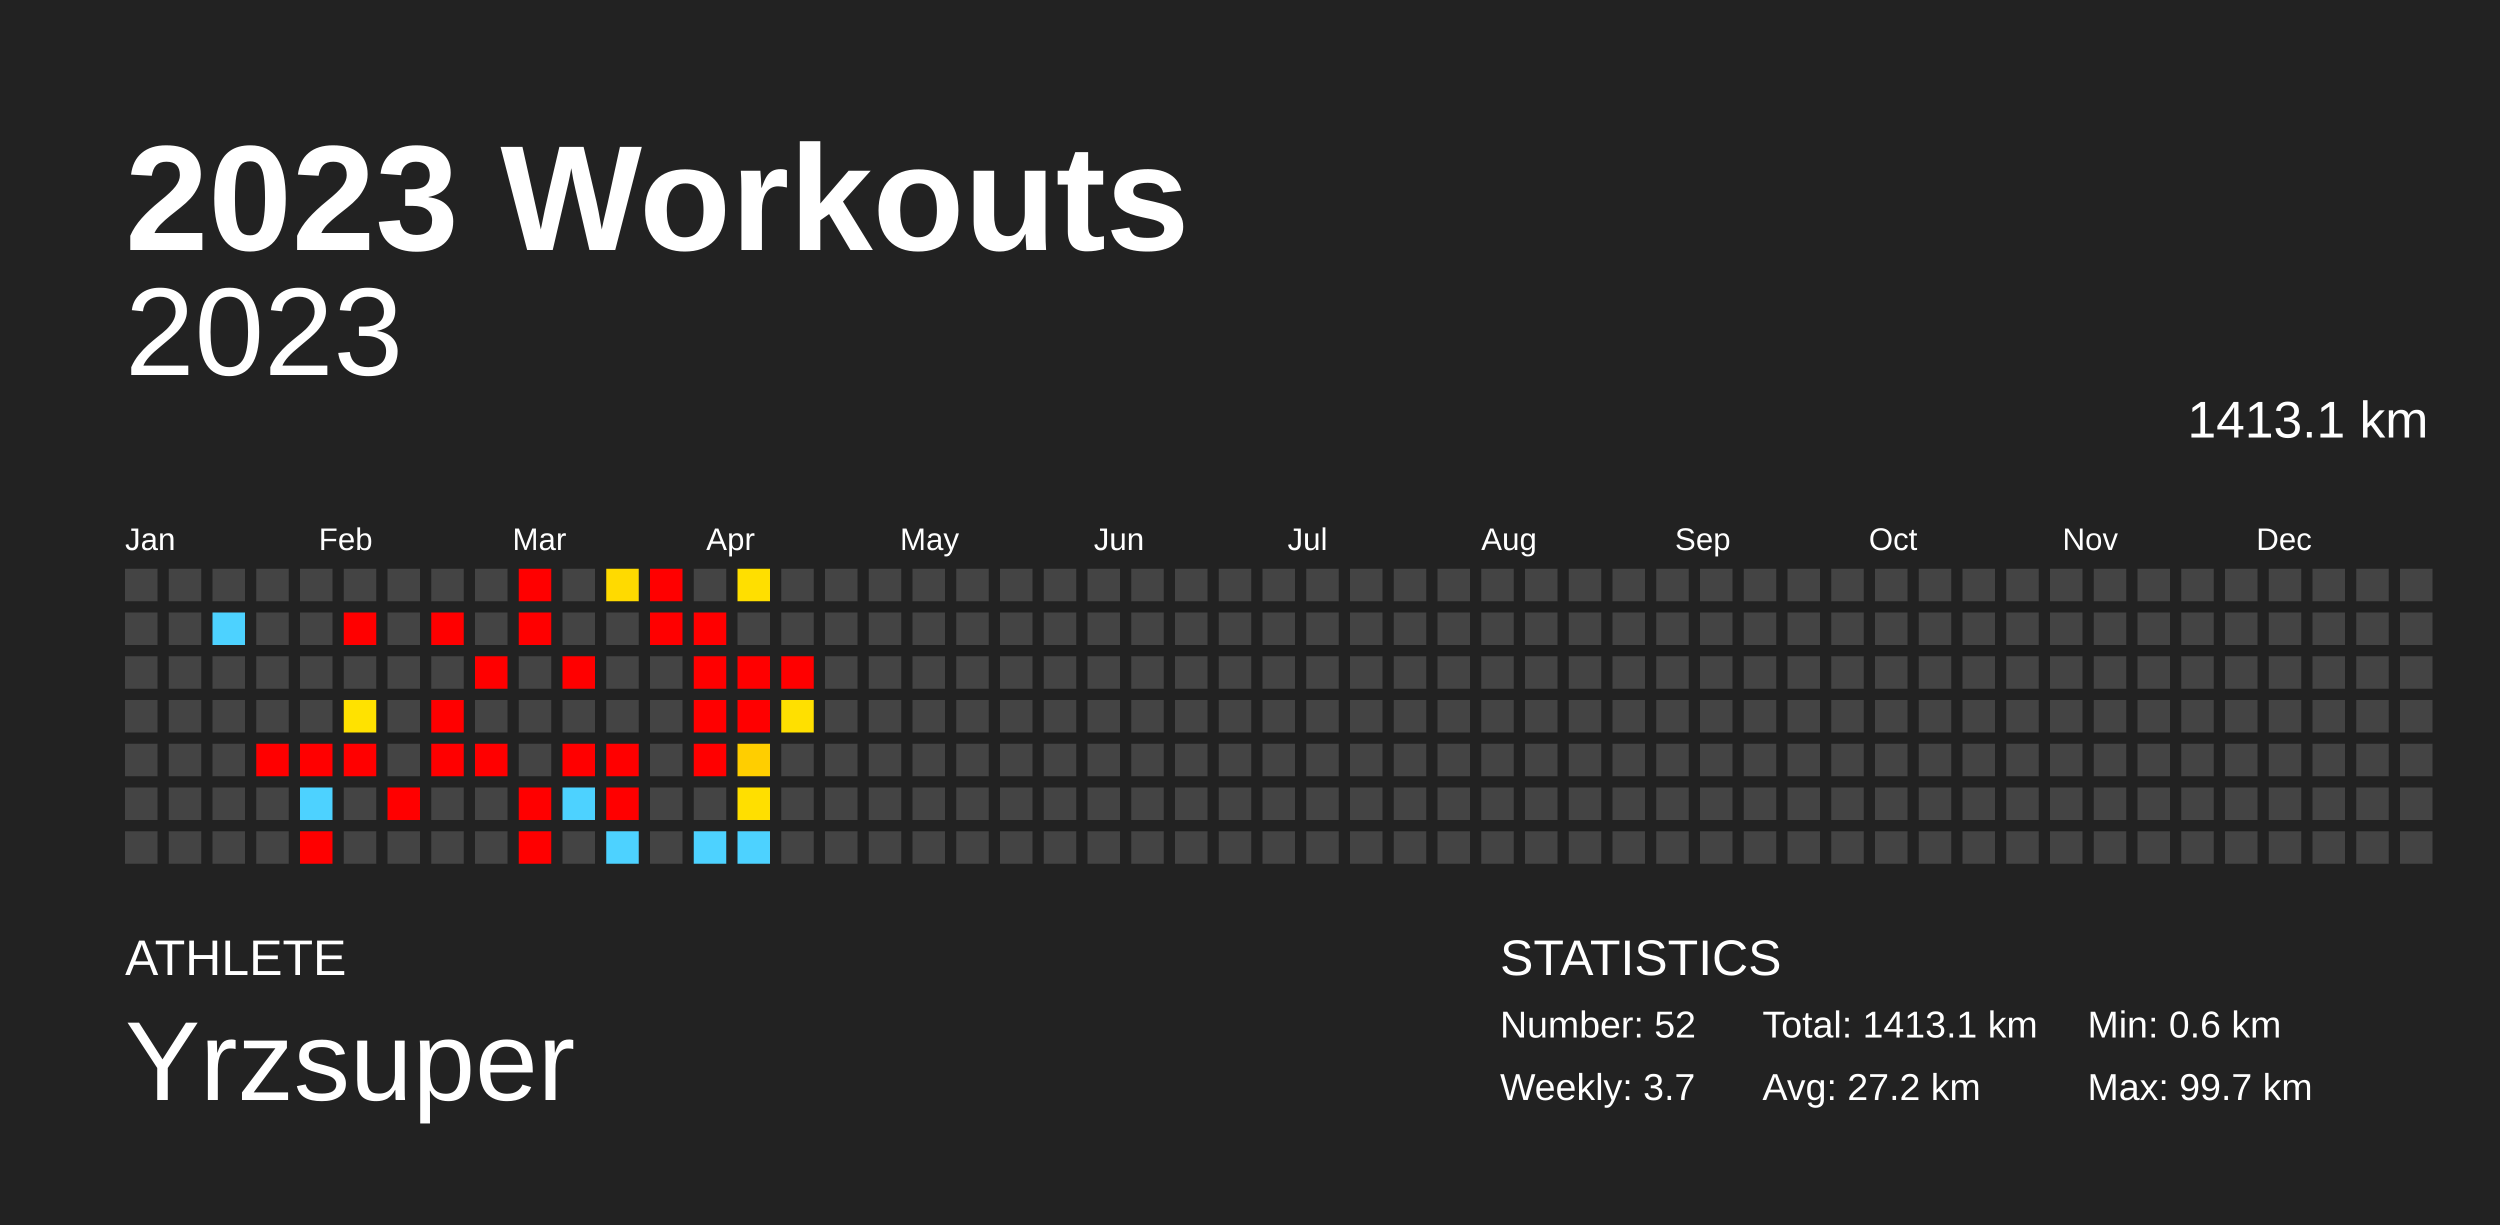
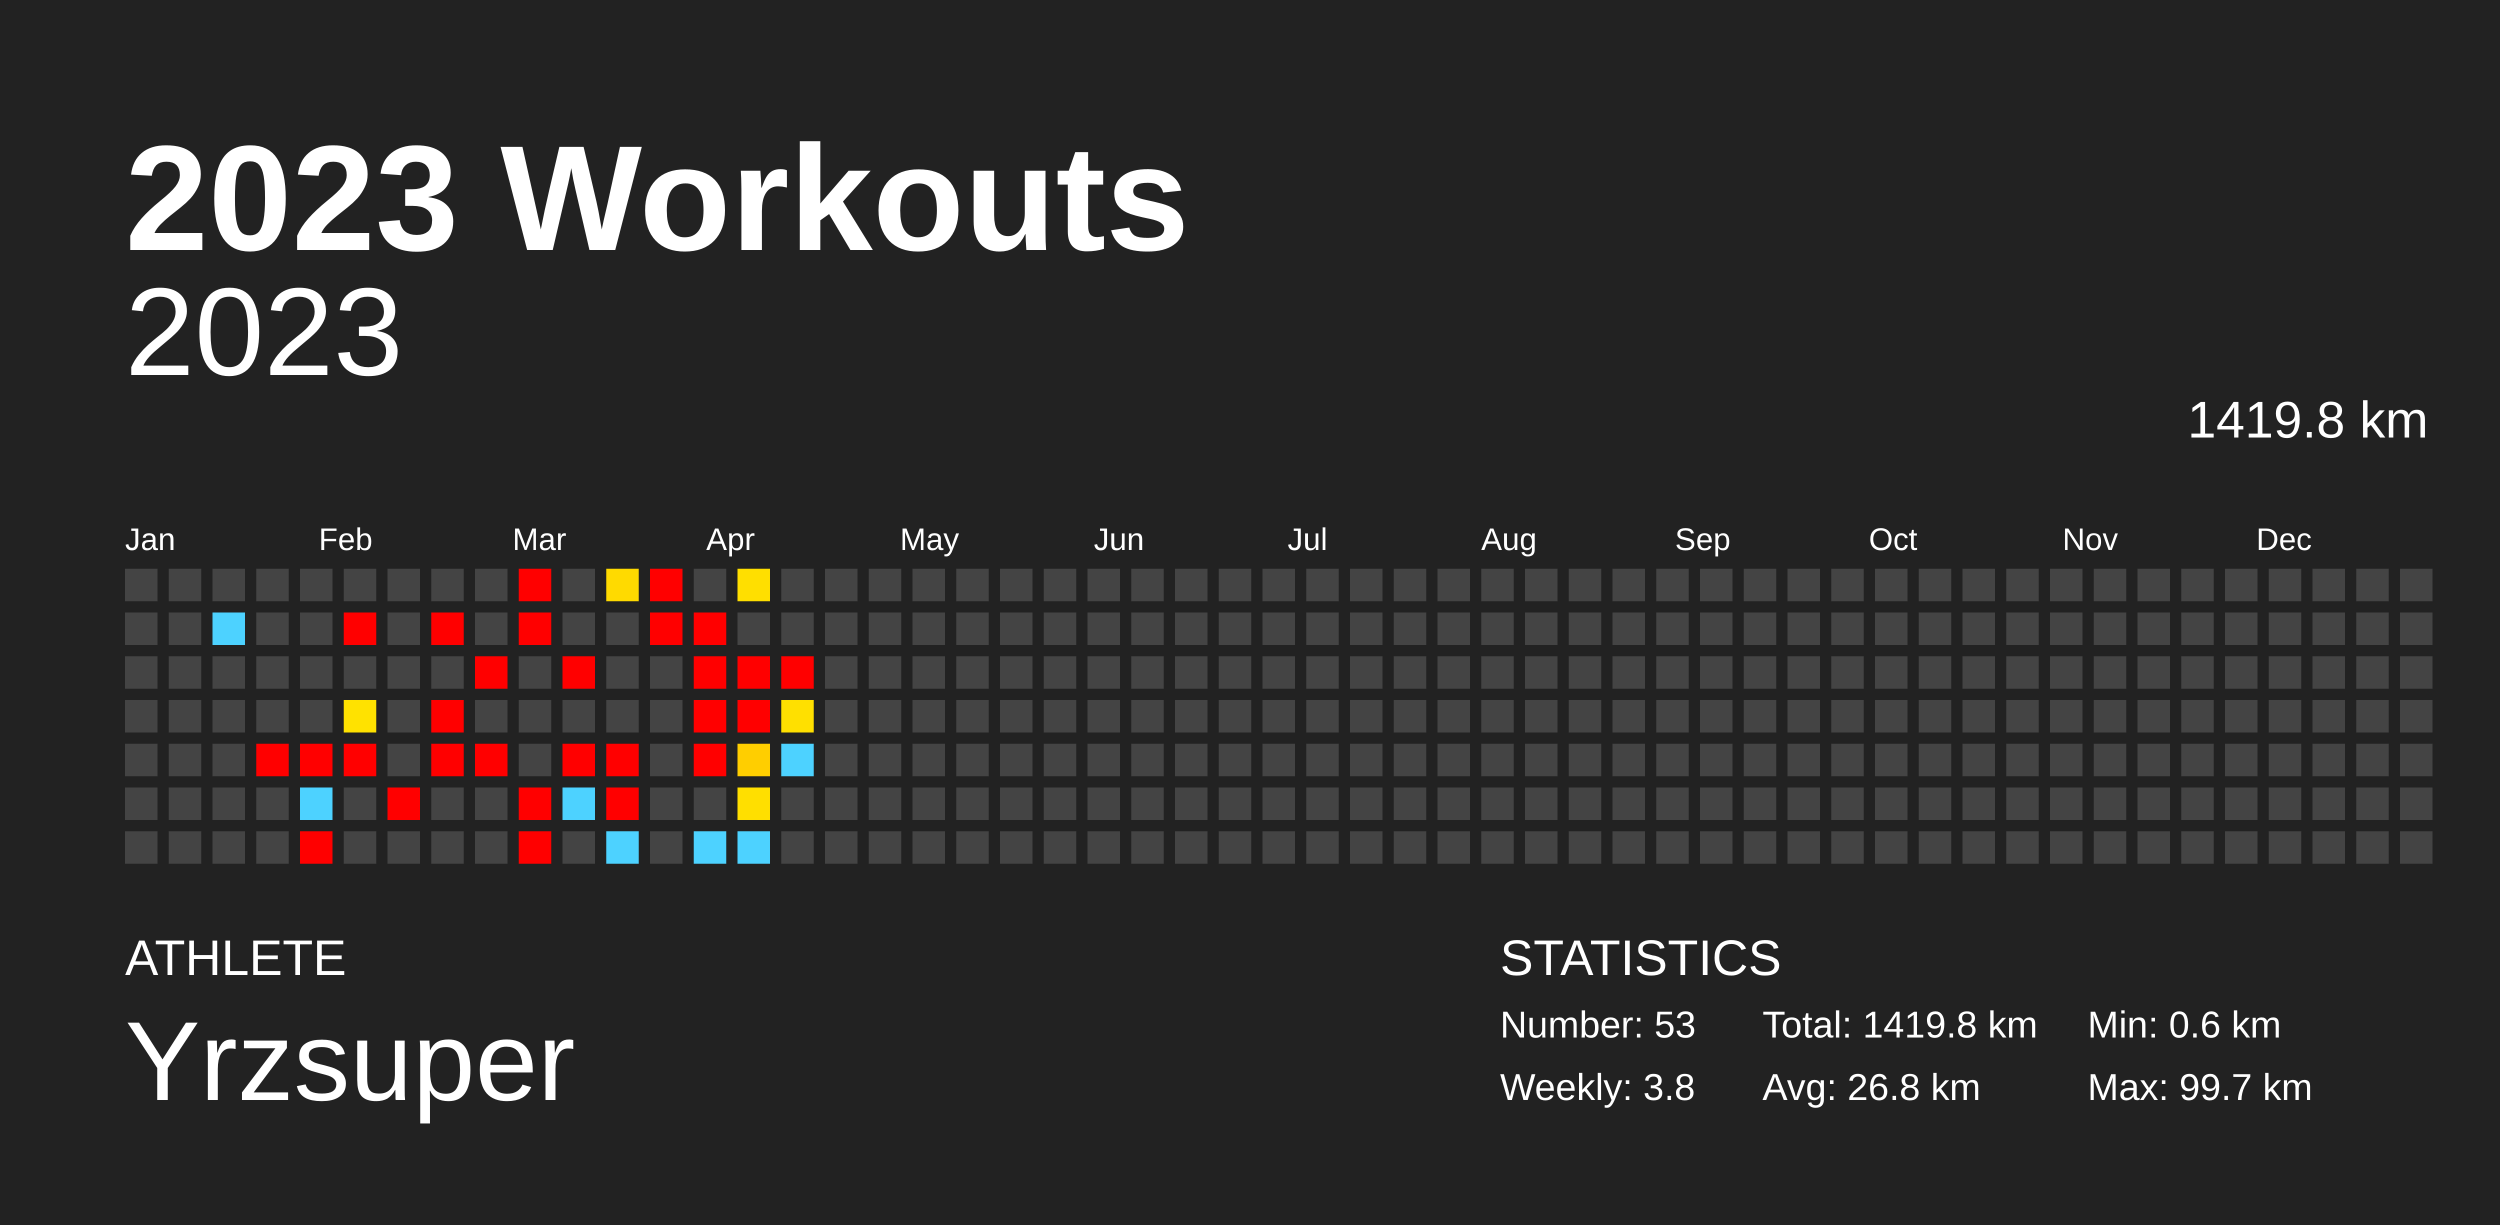
<svg xmlns="http://www.w3.org/2000/svg" baseProfile="full" height="98mm" version="1.1" viewBox="0,0,200,98" width="200mm">
  <defs />
  <rect fill="#222222" height="98" width="200" x="0" y="0" />
  <text fill="#FFFFFF" style="font-size:12px; font-family:Arial; font-weight:bold;" x="10" y="20">2023 Workouts</text>
  <text fill="#FFFFFF" style="font-size:4px; font-family:Arial" x="10" y="78">ATHLETE</text>
  <text fill="#FFFFFF" style="font-size:9px; font-family:Arial" x="10" y="88">Yrzsuper</text>
  <text fill="#FFFFFF" style="font-size:4px; font-family:Arial" x="120" y="78">STATISTICS</text>
-   <text fill="#FFFFFF" style="font-size:3px; font-family:Arial" x="120" y="83">Number: 52</text>
-   <text fill="#FFFFFF" style="font-size:3px; font-family:Arial" x="120" y="88">Weekly: 3.7</text>
-   <text fill="#FFFFFF" style="font-size:3px; font-family:Arial" x="141" y="83">Total: 1413.1 km</text>
-   <text fill="#FFFFFF" style="font-size:3px; font-family:Arial" x="141" y="88">Avg: 27.2 km</text>
+   <text fill="#FFFFFF" style="font-size:3px; font-family:Arial" x="120" y="83">Number: 53</text>
+   <text fill="#FFFFFF" style="font-size:3px; font-family:Arial" x="120" y="88">Weekly: 3.8</text>
+   <text fill="#FFFFFF" style="font-size:3px; font-family:Arial" x="141" y="83">Total: 1419.8 km</text>
+   <text fill="#FFFFFF" style="font-size:3px; font-family:Arial" x="141" y="88">Avg: 26.8 km</text>
  <text fill="#FFFFFF" style="font-size:3px; font-family:Arial" x="167" y="83">Min: 0.6 km</text>
  <text fill="#FFFFFF" style="font-size:3px; font-family:Arial" x="167" y="88">Max: 99.7 km</text>
  <text alignment-baseline="hanging" fill="#FFFFFF" style="font-size:10.0px; font-family:Arial;" x="10" y="30">2023</text>
-   <text alignment-baseline="hanging" fill="#FFFFFF" style="font-size:4.125px; font-family:Arial;" x="175" y="35">1413.1 km</text>
+   <text alignment-baseline="hanging" fill="#FFFFFF" style="font-size:4.125px; font-family:Arial;" x="175" y="35">1419.8 km</text>
  <text fill="#FFFFFF" style="font-size:2.5px; font-family:Arial" x="10.0" y="44">Jan</text>
  <text fill="#FFFFFF" style="font-size:2.5px; font-family:Arial" x="25.5" y="44">Feb</text>
  <text fill="#FFFFFF" style="font-size:2.5px; font-family:Arial" x="41.0" y="44">Mar</text>
  <text fill="#FFFFFF" style="font-size:2.5px; font-family:Arial" x="56.5" y="44">Apr</text>
  <text fill="#FFFFFF" style="font-size:2.5px; font-family:Arial" x="72.0" y="44">May</text>
  <text fill="#FFFFFF" style="font-size:2.5px; font-family:Arial" x="87.5" y="44">Jun</text>
  <text fill="#FFFFFF" style="font-size:2.5px; font-family:Arial" x="103.0" y="44">Jul</text>
  <text fill="#FFFFFF" style="font-size:2.5px; font-family:Arial" x="118.5" y="44">Aug</text>
  <text fill="#FFFFFF" style="font-size:2.5px; font-family:Arial" x="134.0" y="44">Sep</text>
  <text fill="#FFFFFF" style="font-size:2.5px; font-family:Arial" x="149.5" y="44">Oct</text>
  <text fill="#FFFFFF" style="font-size:2.5px; font-family:Arial" x="165.0" y="44">Nov</text>
  <text fill="#FFFFFF" style="font-size:2.5px; font-family:Arial" x="180.5" y="44">Dec</text>
  <rect fill="#444444" height="2.6" width="2.6" x="10.0" y="45.5" />
  <rect fill="#444444" height="2.6" width="2.6" x="10.0" y="49.0" />
  <rect fill="#444444" height="2.6" width="2.6" x="10.0" y="52.5" />
  <rect fill="#444444" height="2.6" width="2.6" x="10.0" y="56.0" />
  <rect fill="#444444" height="2.6" width="2.6" x="10.0" y="59.5" />
  <rect fill="#444444" height="2.6" width="2.6" x="10.0" y="63.0" />
  <rect fill="#444444" height="2.6" width="2.6" x="10.0" y="66.5" />
  <rect fill="#444444" height="2.6" width="2.6" x="13.5" y="45.5" />
  <rect fill="#444444" height="2.6" width="2.6" x="13.5" y="49.0" />
  <rect fill="#444444" height="2.6" width="2.6" x="13.5" y="52.5" />
  <rect fill="#444444" height="2.6" width="2.6" x="13.5" y="56.0" />
  <rect fill="#444444" height="2.6" width="2.6" x="13.5" y="59.5" />
  <rect fill="#444444" height="2.6" width="2.6" x="13.5" y="63.0" />
  <rect fill="#444444" height="2.6" width="2.6" x="13.5" y="66.5" />
  <rect fill="#444444" height="2.6" width="2.6" x="17.0" y="45.5" />
  <rect fill="#4dd2ff" height="2.6" width="2.6" x="17.0" y="49.0" />
  <rect fill="#444444" height="2.6" width="2.6" x="17.0" y="52.5" />
  <rect fill="#444444" height="2.6" width="2.6" x="17.0" y="56.0" />
  <rect fill="#444444" height="2.6" width="2.6" x="17.0" y="59.5" />
  <rect fill="#444444" height="2.6" width="2.6" x="17.0" y="63.0" />
  <rect fill="#444444" height="2.6" width="2.6" x="17.0" y="66.5" />
  <rect fill="#444444" height="2.6" width="2.6" x="20.5" y="45.5" />
  <rect fill="#444444" height="2.6" width="2.6" x="20.5" y="49.0" />
  <rect fill="#444444" height="2.6" width="2.6" x="20.5" y="52.5" />
  <rect fill="#444444" height="2.6" width="2.6" x="20.5" y="56.0" />
  <rect fill="red" height="2.6" width="2.6" x="20.5" y="59.5" />
  <rect fill="#444444" height="2.6" width="2.6" x="20.5" y="63.0" />
  <rect fill="#444444" height="2.6" width="2.6" x="20.5" y="66.5" />
  <rect fill="#444444" height="2.6" width="2.6" x="24.0" y="45.5" />
  <rect fill="#444444" height="2.6" width="2.6" x="24.0" y="49.0" />
  <rect fill="#444444" height="2.6" width="2.6" x="24.0" y="52.5" />
  <rect fill="#444444" height="2.6" width="2.6" x="24.0" y="56.0" />
  <rect fill="red" height="2.6" width="2.6" x="24.0" y="59.5" />
  <rect fill="#4dd2ff" height="2.6" width="2.6" x="24.0" y="63.0" />
  <rect fill="red" height="2.6" width="2.6" x="24.0" y="66.5" />
  <rect fill="#444444" height="2.6" width="2.6" x="27.5" y="45.5" />
  <rect fill="red" height="2.6" width="2.6" x="27.5" y="49.0" />
  <rect fill="#444444" height="2.6" width="2.6" x="27.5" y="52.5" />
  <rect fill="#ffe200" height="2.6" width="2.6" x="27.5" y="56.0" />
  <rect fill="red" height="2.6" width="2.6" x="27.5" y="59.5" />
  <rect fill="#444444" height="2.6" width="2.6" x="27.5" y="63.0" />
  <rect fill="#444444" height="2.6" width="2.6" x="27.5" y="66.5" />
  <rect fill="#444444" height="2.6" width="2.6" x="31.0" y="45.5" />
  <rect fill="#444444" height="2.6" width="2.6" x="31.0" y="49.0" />
  <rect fill="#444444" height="2.6" width="2.6" x="31.0" y="52.5" />
  <rect fill="#444444" height="2.6" width="2.6" x="31.0" y="56.0" />
  <rect fill="#444444" height="2.6" width="2.6" x="31.0" y="59.5" />
  <rect fill="red" height="2.6" width="2.6" x="31.0" y="63.0" />
  <rect fill="#444444" height="2.6" width="2.6" x="31.0" y="66.5" />
  <rect fill="#444444" height="2.6" width="2.6" x="34.5" y="45.5" />
  <rect fill="red" height="2.6" width="2.6" x="34.5" y="49.0" />
  <rect fill="#444444" height="2.6" width="2.6" x="34.5" y="52.5" />
  <rect fill="red" height="2.6" width="2.6" x="34.5" y="56.0" />
  <rect fill="red" height="2.6" width="2.6" x="34.5" y="59.5" />
  <rect fill="#444444" height="2.6" width="2.6" x="34.5" y="63.0" />
  <rect fill="#444444" height="2.6" width="2.6" x="34.5" y="66.5" />
  <rect fill="#444444" height="2.6" width="2.6" x="38.0" y="45.5" />
  <rect fill="#444444" height="2.6" width="2.6" x="38.0" y="49.0" />
  <rect fill="red" height="2.6" width="2.6" x="38.0" y="52.5" />
  <rect fill="#444444" height="2.6" width="2.6" x="38.0" y="56.0" />
  <rect fill="red" height="2.6" width="2.6" x="38.0" y="59.5" />
  <rect fill="#444444" height="2.6" width="2.6" x="38.0" y="63.0" />
  <rect fill="#444444" height="2.6" width="2.6" x="38.0" y="66.5" />
  <rect fill="red" height="2.6" width="2.6" x="41.5" y="45.5" />
  <rect fill="red" height="2.6" width="2.6" x="41.5" y="49.0" />
  <rect fill="#444444" height="2.6" width="2.6" x="41.5" y="52.5" />
  <rect fill="#444444" height="2.6" width="2.6" x="41.5" y="56.0" />
  <rect fill="#444444" height="2.6" width="2.6" x="41.5" y="59.5" />
  <rect fill="red" height="2.6" width="2.6" x="41.5" y="63.0" />
  <rect fill="red" height="2.6" width="2.6" x="41.5" y="66.5" />
  <rect fill="#444444" height="2.6" width="2.6" x="45.0" y="45.5" />
  <rect fill="#444444" height="2.6" width="2.6" x="45.0" y="49.0" />
  <rect fill="red" height="2.6" width="2.6" x="45.0" y="52.5" />
  <rect fill="#444444" height="2.6" width="2.6" x="45.0" y="56.0" />
  <rect fill="red" height="2.6" width="2.6" x="45.0" y="59.5" />
  <rect fill="#4dd2ff" height="2.6" width="2.6" x="45.0" y="63.0" />
  <rect fill="#444444" height="2.6" width="2.6" x="45.0" y="66.5" />
  <rect fill="#ffda00" height="2.6" width="2.6" x="48.5" y="45.5" />
  <rect fill="#444444" height="2.6" width="2.6" x="48.5" y="49.0" />
  <rect fill="#444444" height="2.6" width="2.6" x="48.5" y="52.5" />
  <rect fill="#444444" height="2.6" width="2.6" x="48.5" y="56.0" />
  <rect fill="red" height="2.6" width="2.6" x="48.5" y="59.5" />
  <rect fill="red" height="2.6" width="2.6" x="48.5" y="63.0" />
  <rect fill="#4dd2ff" height="2.6" width="2.6" x="48.5" y="66.5" />
  <rect fill="red" height="2.6" width="2.6" x="52.0" y="45.5" />
  <rect fill="red" height="2.6" width="2.6" x="52.0" y="49.0" />
  <rect fill="#444444" height="2.6" width="2.6" x="52.0" y="52.5" />
  <rect fill="#444444" height="2.6" width="2.6" x="52.0" y="56.0" />
  <rect fill="#444444" height="2.6" width="2.6" x="52.0" y="59.5" />
  <rect fill="#444444" height="2.6" width="2.6" x="52.0" y="63.0" />
  <rect fill="#444444" height="2.6" width="2.6" x="52.0" y="66.5" />
  <rect fill="#444444" height="2.6" width="2.6" x="55.5" y="45.5" />
  <rect fill="red" height="2.6" width="2.6" x="55.5" y="49.0" />
  <rect fill="red" height="2.6" width="2.6" x="55.5" y="52.5" />
  <rect fill="red" height="2.6" width="2.6" x="55.5" y="56.0" />
  <rect fill="red" height="2.6" width="2.6" x="55.5" y="59.5" />
  <rect fill="#444444" height="2.6" width="2.6" x="55.5" y="63.0" />
  <rect fill="#4dd2ff" height="2.6" width="2.6" x="55.5" y="66.5" />
  <rect fill="#ffdf00" height="2.6" width="2.6" x="59.0" y="45.5" />
  <rect fill="#444444" height="2.6" width="2.6" x="59.0" y="49.0" />
  <rect fill="red" height="2.6" width="2.6" x="59.0" y="52.5" />
  <rect fill="red" height="2.6" width="2.6" x="59.0" y="56.0" />
  <rect fill="#ffce00" height="2.6" width="2.6" x="59.0" y="59.5" />
  <rect fill="#ffdf00" height="2.6" width="2.6" x="59.0" y="63.0" />
  <rect fill="#4dd2ff" height="2.6" width="2.6" x="59.0" y="66.5" />
  <rect fill="#444444" height="2.6" width="2.6" x="62.5" y="45.5" />
  <rect fill="#444444" height="2.6" width="2.6" x="62.5" y="49.0" />
  <rect fill="red" height="2.6" width="2.6" x="62.5" y="52.5" />
  <rect fill="#ffe000" height="2.6" width="2.6" x="62.5" y="56.0" />
-   <rect fill="#444444" height="2.6" width="2.6" x="62.5" y="59.5" />
+   <rect fill="#4dd2ff" height="2.6" width="2.6" x="62.5" y="59.5" />
  <rect fill="#444444" height="2.6" width="2.6" x="62.5" y="63.0" />
  <rect fill="#444444" height="2.6" width="2.6" x="62.5" y="66.5" />
  <rect fill="#444444" height="2.6" width="2.6" x="66.0" y="45.5" />
  <rect fill="#444444" height="2.6" width="2.6" x="66.0" y="49.0" />
  <rect fill="#444444" height="2.6" width="2.6" x="66.0" y="52.5" />
  <rect fill="#444444" height="2.6" width="2.6" x="66.0" y="56.0" />
  <rect fill="#444444" height="2.6" width="2.6" x="66.0" y="59.5" />
  <rect fill="#444444" height="2.6" width="2.6" x="66.0" y="63.0" />
  <rect fill="#444444" height="2.6" width="2.6" x="66.0" y="66.5" />
  <rect fill="#444444" height="2.6" width="2.6" x="69.5" y="45.5" />
  <rect fill="#444444" height="2.6" width="2.6" x="69.5" y="49.0" />
  <rect fill="#444444" height="2.6" width="2.6" x="69.5" y="52.5" />
  <rect fill="#444444" height="2.6" width="2.6" x="69.5" y="56.0" />
  <rect fill="#444444" height="2.6" width="2.6" x="69.5" y="59.5" />
  <rect fill="#444444" height="2.6" width="2.6" x="69.5" y="63.0" />
  <rect fill="#444444" height="2.6" width="2.6" x="69.5" y="66.5" />
  <rect fill="#444444" height="2.6" width="2.6" x="73.0" y="45.5" />
  <rect fill="#444444" height="2.6" width="2.6" x="73.0" y="49.0" />
  <rect fill="#444444" height="2.6" width="2.6" x="73.0" y="52.5" />
  <rect fill="#444444" height="2.6" width="2.6" x="73.0" y="56.0" />
  <rect fill="#444444" height="2.6" width="2.6" x="73.0" y="59.5" />
  <rect fill="#444444" height="2.6" width="2.6" x="73.0" y="63.0" />
  <rect fill="#444444" height="2.6" width="2.6" x="73.0" y="66.5" />
  <rect fill="#444444" height="2.6" width="2.6" x="76.5" y="45.5" />
  <rect fill="#444444" height="2.6" width="2.6" x="76.5" y="49.0" />
  <rect fill="#444444" height="2.6" width="2.6" x="76.5" y="52.5" />
  <rect fill="#444444" height="2.6" width="2.6" x="76.5" y="56.0" />
  <rect fill="#444444" height="2.6" width="2.6" x="76.5" y="59.5" />
  <rect fill="#444444" height="2.6" width="2.6" x="76.5" y="63.0" />
  <rect fill="#444444" height="2.6" width="2.6" x="76.5" y="66.5" />
  <rect fill="#444444" height="2.6" width="2.6" x="80.0" y="45.5" />
  <rect fill="#444444" height="2.6" width="2.6" x="80.0" y="49.0" />
  <rect fill="#444444" height="2.6" width="2.6" x="80.0" y="52.5" />
  <rect fill="#444444" height="2.6" width="2.6" x="80.0" y="56.0" />
  <rect fill="#444444" height="2.6" width="2.6" x="80.0" y="59.5" />
  <rect fill="#444444" height="2.6" width="2.6" x="80.0" y="63.0" />
  <rect fill="#444444" height="2.6" width="2.6" x="80.0" y="66.5" />
  <rect fill="#444444" height="2.6" width="2.6" x="83.5" y="45.5" />
  <rect fill="#444444" height="2.6" width="2.6" x="83.5" y="49.0" />
  <rect fill="#444444" height="2.6" width="2.6" x="83.5" y="52.5" />
  <rect fill="#444444" height="2.6" width="2.6" x="83.5" y="56.0" />
  <rect fill="#444444" height="2.6" width="2.6" x="83.5" y="59.5" />
  <rect fill="#444444" height="2.6" width="2.6" x="83.5" y="63.0" />
  <rect fill="#444444" height="2.6" width="2.6" x="83.5" y="66.5" />
  <rect fill="#444444" height="2.6" width="2.6" x="87.0" y="45.5" />
  <rect fill="#444444" height="2.6" width="2.6" x="87.0" y="49.0" />
  <rect fill="#444444" height="2.6" width="2.6" x="87.0" y="52.5" />
  <rect fill="#444444" height="2.6" width="2.6" x="87.0" y="56.0" />
  <rect fill="#444444" height="2.6" width="2.6" x="87.0" y="59.5" />
  <rect fill="#444444" height="2.6" width="2.6" x="87.0" y="63.0" />
  <rect fill="#444444" height="2.6" width="2.6" x="87.0" y="66.5" />
  <rect fill="#444444" height="2.6" width="2.6" x="90.5" y="45.5" />
  <rect fill="#444444" height="2.6" width="2.6" x="90.5" y="49.0" />
  <rect fill="#444444" height="2.6" width="2.6" x="90.5" y="52.5" />
  <rect fill="#444444" height="2.6" width="2.6" x="90.5" y="56.0" />
  <rect fill="#444444" height="2.6" width="2.6" x="90.5" y="59.5" />
  <rect fill="#444444" height="2.6" width="2.6" x="90.5" y="63.0" />
  <rect fill="#444444" height="2.6" width="2.6" x="90.5" y="66.5" />
  <rect fill="#444444" height="2.6" width="2.6" x="94.0" y="45.5" />
  <rect fill="#444444" height="2.6" width="2.6" x="94.0" y="49.0" />
  <rect fill="#444444" height="2.6" width="2.6" x="94.0" y="52.5" />
  <rect fill="#444444" height="2.6" width="2.6" x="94.0" y="56.0" />
  <rect fill="#444444" height="2.6" width="2.6" x="94.0" y="59.5" />
  <rect fill="#444444" height="2.6" width="2.6" x="94.0" y="63.0" />
  <rect fill="#444444" height="2.6" width="2.6" x="94.0" y="66.5" />
  <rect fill="#444444" height="2.6" width="2.6" x="97.5" y="45.5" />
  <rect fill="#444444" height="2.6" width="2.6" x="97.5" y="49.0" />
  <rect fill="#444444" height="2.6" width="2.6" x="97.5" y="52.5" />
  <rect fill="#444444" height="2.6" width="2.6" x="97.5" y="56.0" />
  <rect fill="#444444" height="2.6" width="2.6" x="97.5" y="59.5" />
  <rect fill="#444444" height="2.6" width="2.6" x="97.5" y="63.0" />
  <rect fill="#444444" height="2.6" width="2.6" x="97.5" y="66.5" />
  <rect fill="#444444" height="2.6" width="2.6" x="101.0" y="45.5" />
  <rect fill="#444444" height="2.6" width="2.6" x="101.0" y="49.0" />
  <rect fill="#444444" height="2.6" width="2.6" x="101.0" y="52.5" />
  <rect fill="#444444" height="2.6" width="2.6" x="101.0" y="56.0" />
  <rect fill="#444444" height="2.6" width="2.6" x="101.0" y="59.5" />
  <rect fill="#444444" height="2.6" width="2.6" x="101.0" y="63.0" />
  <rect fill="#444444" height="2.6" width="2.6" x="101.0" y="66.5" />
  <rect fill="#444444" height="2.6" width="2.6" x="104.5" y="45.5" />
  <rect fill="#444444" height="2.6" width="2.6" x="104.5" y="49.0" />
  <rect fill="#444444" height="2.6" width="2.6" x="104.5" y="52.5" />
  <rect fill="#444444" height="2.6" width="2.6" x="104.5" y="56.0" />
  <rect fill="#444444" height="2.6" width="2.6" x="104.5" y="59.5" />
  <rect fill="#444444" height="2.6" width="2.6" x="104.5" y="63.0" />
  <rect fill="#444444" height="2.6" width="2.6" x="104.5" y="66.5" />
  <rect fill="#444444" height="2.6" width="2.6" x="108.0" y="45.5" />
  <rect fill="#444444" height="2.6" width="2.6" x="108.0" y="49.0" />
  <rect fill="#444444" height="2.6" width="2.6" x="108.0" y="52.5" />
  <rect fill="#444444" height="2.6" width="2.6" x="108.0" y="56.0" />
  <rect fill="#444444" height="2.6" width="2.6" x="108.0" y="59.5" />
  <rect fill="#444444" height="2.6" width="2.6" x="108.0" y="63.0" />
  <rect fill="#444444" height="2.6" width="2.6" x="108.0" y="66.5" />
  <rect fill="#444444" height="2.6" width="2.6" x="111.5" y="45.5" />
  <rect fill="#444444" height="2.6" width="2.6" x="111.5" y="49.0" />
  <rect fill="#444444" height="2.6" width="2.6" x="111.5" y="52.5" />
  <rect fill="#444444" height="2.6" width="2.6" x="111.5" y="56.0" />
  <rect fill="#444444" height="2.6" width="2.6" x="111.5" y="59.5" />
  <rect fill="#444444" height="2.6" width="2.6" x="111.5" y="63.0" />
  <rect fill="#444444" height="2.6" width="2.6" x="111.5" y="66.5" />
  <rect fill="#444444" height="2.6" width="2.6" x="115.0" y="45.5" />
  <rect fill="#444444" height="2.6" width="2.6" x="115.0" y="49.0" />
  <rect fill="#444444" height="2.6" width="2.6" x="115.0" y="52.5" />
  <rect fill="#444444" height="2.6" width="2.6" x="115.0" y="56.0" />
  <rect fill="#444444" height="2.6" width="2.6" x="115.0" y="59.5" />
  <rect fill="#444444" height="2.6" width="2.6" x="115.0" y="63.0" />
  <rect fill="#444444" height="2.6" width="2.6" x="115.0" y="66.5" />
  <rect fill="#444444" height="2.6" width="2.6" x="118.5" y="45.5" />
  <rect fill="#444444" height="2.6" width="2.6" x="118.5" y="49.0" />
  <rect fill="#444444" height="2.6" width="2.6" x="118.5" y="52.5" />
  <rect fill="#444444" height="2.6" width="2.6" x="118.5" y="56.0" />
  <rect fill="#444444" height="2.6" width="2.6" x="118.5" y="59.5" />
  <rect fill="#444444" height="2.6" width="2.6" x="118.5" y="63.0" />
  <rect fill="#444444" height="2.6" width="2.6" x="118.5" y="66.5" />
  <rect fill="#444444" height="2.6" width="2.6" x="122.0" y="45.5" />
  <rect fill="#444444" height="2.6" width="2.6" x="122.0" y="49.0" />
  <rect fill="#444444" height="2.6" width="2.6" x="122.0" y="52.5" />
  <rect fill="#444444" height="2.6" width="2.6" x="122.0" y="56.0" />
  <rect fill="#444444" height="2.6" width="2.6" x="122.0" y="59.5" />
  <rect fill="#444444" height="2.6" width="2.6" x="122.0" y="63.0" />
  <rect fill="#444444" height="2.6" width="2.6" x="122.0" y="66.5" />
  <rect fill="#444444" height="2.6" width="2.6" x="125.5" y="45.5" />
  <rect fill="#444444" height="2.6" width="2.6" x="125.5" y="49.0" />
  <rect fill="#444444" height="2.6" width="2.6" x="125.5" y="52.5" />
  <rect fill="#444444" height="2.6" width="2.6" x="125.5" y="56.0" />
  <rect fill="#444444" height="2.6" width="2.6" x="125.5" y="59.5" />
  <rect fill="#444444" height="2.6" width="2.6" x="125.5" y="63.0" />
  <rect fill="#444444" height="2.6" width="2.6" x="125.5" y="66.5" />
  <rect fill="#444444" height="2.6" width="2.6" x="129.0" y="45.5" />
  <rect fill="#444444" height="2.6" width="2.6" x="129.0" y="49.0" />
  <rect fill="#444444" height="2.6" width="2.6" x="129.0" y="52.5" />
  <rect fill="#444444" height="2.6" width="2.6" x="129.0" y="56.0" />
  <rect fill="#444444" height="2.6" width="2.6" x="129.0" y="59.5" />
  <rect fill="#444444" height="2.6" width="2.6" x="129.0" y="63.0" />
  <rect fill="#444444" height="2.6" width="2.6" x="129.0" y="66.5" />
  <rect fill="#444444" height="2.6" width="2.6" x="132.5" y="45.5" />
  <rect fill="#444444" height="2.6" width="2.6" x="132.5" y="49.0" />
  <rect fill="#444444" height="2.6" width="2.6" x="132.5" y="52.5" />
  <rect fill="#444444" height="2.6" width="2.6" x="132.5" y="56.0" />
  <rect fill="#444444" height="2.6" width="2.6" x="132.5" y="59.5" />
  <rect fill="#444444" height="2.6" width="2.6" x="132.5" y="63.0" />
  <rect fill="#444444" height="2.6" width="2.6" x="132.5" y="66.5" />
  <rect fill="#444444" height="2.6" width="2.6" x="136.0" y="45.5" />
  <rect fill="#444444" height="2.6" width="2.6" x="136.0" y="49.0" />
  <rect fill="#444444" height="2.6" width="2.6" x="136.0" y="52.5" />
  <rect fill="#444444" height="2.6" width="2.6" x="136.0" y="56.0" />
  <rect fill="#444444" height="2.6" width="2.6" x="136.0" y="59.5" />
  <rect fill="#444444" height="2.6" width="2.6" x="136.0" y="63.0" />
  <rect fill="#444444" height="2.6" width="2.6" x="136.0" y="66.5" />
  <rect fill="#444444" height="2.6" width="2.6" x="139.5" y="45.5" />
  <rect fill="#444444" height="2.6" width="2.6" x="139.5" y="49.0" />
  <rect fill="#444444" height="2.6" width="2.6" x="139.5" y="52.5" />
  <rect fill="#444444" height="2.6" width="2.6" x="139.5" y="56.0" />
  <rect fill="#444444" height="2.6" width="2.6" x="139.5" y="59.5" />
  <rect fill="#444444" height="2.6" width="2.6" x="139.5" y="63.0" />
  <rect fill="#444444" height="2.6" width="2.6" x="139.5" y="66.5" />
  <rect fill="#444444" height="2.6" width="2.6" x="143.0" y="45.5" />
  <rect fill="#444444" height="2.6" width="2.6" x="143.0" y="49.0" />
  <rect fill="#444444" height="2.6" width="2.6" x="143.0" y="52.5" />
  <rect fill="#444444" height="2.6" width="2.6" x="143.0" y="56.0" />
  <rect fill="#444444" height="2.6" width="2.6" x="143.0" y="59.5" />
  <rect fill="#444444" height="2.6" width="2.6" x="143.0" y="63.0" />
  <rect fill="#444444" height="2.6" width="2.6" x="143.0" y="66.5" />
  <rect fill="#444444" height="2.6" width="2.6" x="146.5" y="45.5" />
  <rect fill="#444444" height="2.6" width="2.6" x="146.5" y="49.0" />
  <rect fill="#444444" height="2.6" width="2.6" x="146.5" y="52.5" />
  <rect fill="#444444" height="2.6" width="2.6" x="146.5" y="56.0" />
  <rect fill="#444444" height="2.6" width="2.6" x="146.5" y="59.5" />
  <rect fill="#444444" height="2.6" width="2.6" x="146.5" y="63.0" />
  <rect fill="#444444" height="2.6" width="2.6" x="146.5" y="66.5" />
  <rect fill="#444444" height="2.6" width="2.6" x="150.0" y="45.5" />
  <rect fill="#444444" height="2.6" width="2.6" x="150.0" y="49.0" />
  <rect fill="#444444" height="2.6" width="2.6" x="150.0" y="52.5" />
  <rect fill="#444444" height="2.6" width="2.6" x="150.0" y="56.0" />
  <rect fill="#444444" height="2.6" width="2.6" x="150.0" y="59.5" />
  <rect fill="#444444" height="2.6" width="2.6" x="150.0" y="63.0" />
  <rect fill="#444444" height="2.6" width="2.6" x="150.0" y="66.5" />
  <rect fill="#444444" height="2.6" width="2.6" x="153.5" y="45.5" />
  <rect fill="#444444" height="2.6" width="2.6" x="153.5" y="49.0" />
  <rect fill="#444444" height="2.6" width="2.6" x="153.5" y="52.5" />
  <rect fill="#444444" height="2.6" width="2.6" x="153.5" y="56.0" />
  <rect fill="#444444" height="2.6" width="2.6" x="153.5" y="59.5" />
  <rect fill="#444444" height="2.6" width="2.6" x="153.5" y="63.0" />
  <rect fill="#444444" height="2.6" width="2.6" x="153.5" y="66.5" />
  <rect fill="#444444" height="2.6" width="2.6" x="157.0" y="45.5" />
  <rect fill="#444444" height="2.6" width="2.6" x="157.0" y="49.0" />
  <rect fill="#444444" height="2.6" width="2.6" x="157.0" y="52.5" />
  <rect fill="#444444" height="2.6" width="2.6" x="157.0" y="56.0" />
  <rect fill="#444444" height="2.6" width="2.6" x="157.0" y="59.5" />
  <rect fill="#444444" height="2.6" width="2.6" x="157.0" y="63.0" />
  <rect fill="#444444" height="2.6" width="2.6" x="157.0" y="66.5" />
  <rect fill="#444444" height="2.6" width="2.6" x="160.5" y="45.5" />
  <rect fill="#444444" height="2.6" width="2.6" x="160.5" y="49.0" />
  <rect fill="#444444" height="2.6" width="2.6" x="160.5" y="52.5" />
  <rect fill="#444444" height="2.6" width="2.6" x="160.5" y="56.0" />
  <rect fill="#444444" height="2.6" width="2.6" x="160.5" y="59.5" />
  <rect fill="#444444" height="2.6" width="2.6" x="160.5" y="63.0" />
  <rect fill="#444444" height="2.6" width="2.6" x="160.5" y="66.5" />
  <rect fill="#444444" height="2.6" width="2.6" x="164.0" y="45.5" />
  <rect fill="#444444" height="2.6" width="2.6" x="164.0" y="49.0" />
  <rect fill="#444444" height="2.6" width="2.6" x="164.0" y="52.5" />
  <rect fill="#444444" height="2.6" width="2.6" x="164.0" y="56.0" />
  <rect fill="#444444" height="2.6" width="2.6" x="164.0" y="59.5" />
  <rect fill="#444444" height="2.6" width="2.6" x="164.0" y="63.0" />
  <rect fill="#444444" height="2.6" width="2.6" x="164.0" y="66.5" />
  <rect fill="#444444" height="2.6" width="2.6" x="167.5" y="45.5" />
  <rect fill="#444444" height="2.6" width="2.6" x="167.5" y="49.0" />
  <rect fill="#444444" height="2.6" width="2.6" x="167.5" y="52.5" />
  <rect fill="#444444" height="2.6" width="2.6" x="167.5" y="56.0" />
  <rect fill="#444444" height="2.6" width="2.6" x="167.5" y="59.5" />
  <rect fill="#444444" height="2.6" width="2.6" x="167.5" y="63.0" />
  <rect fill="#444444" height="2.6" width="2.6" x="167.5" y="66.5" />
  <rect fill="#444444" height="2.6" width="2.6" x="171.0" y="45.5" />
  <rect fill="#444444" height="2.6" width="2.6" x="171.0" y="49.0" />
  <rect fill="#444444" height="2.6" width="2.6" x="171.0" y="52.5" />
  <rect fill="#444444" height="2.6" width="2.6" x="171.0" y="56.0" />
  <rect fill="#444444" height="2.6" width="2.6" x="171.0" y="59.5" />
  <rect fill="#444444" height="2.6" width="2.6" x="171.0" y="63.0" />
  <rect fill="#444444" height="2.6" width="2.6" x="171.0" y="66.5" />
  <rect fill="#444444" height="2.6" width="2.6" x="174.5" y="45.5" />
  <rect fill="#444444" height="2.6" width="2.6" x="174.5" y="49.0" />
  <rect fill="#444444" height="2.6" width="2.6" x="174.5" y="52.5" />
  <rect fill="#444444" height="2.6" width="2.6" x="174.5" y="56.0" />
  <rect fill="#444444" height="2.6" width="2.6" x="174.5" y="59.5" />
  <rect fill="#444444" height="2.6" width="2.6" x="174.5" y="63.0" />
  <rect fill="#444444" height="2.6" width="2.6" x="174.5" y="66.5" />
  <rect fill="#444444" height="2.6" width="2.6" x="178.0" y="45.5" />
  <rect fill="#444444" height="2.6" width="2.6" x="178.0" y="49.0" />
  <rect fill="#444444" height="2.6" width="2.6" x="178.0" y="52.5" />
  <rect fill="#444444" height="2.6" width="2.6" x="178.0" y="56.0" />
  <rect fill="#444444" height="2.6" width="2.6" x="178.0" y="59.5" />
  <rect fill="#444444" height="2.6" width="2.6" x="178.0" y="63.0" />
  <rect fill="#444444" height="2.6" width="2.6" x="178.0" y="66.5" />
  <rect fill="#444444" height="2.6" width="2.6" x="181.5" y="45.5" />
  <rect fill="#444444" height="2.6" width="2.6" x="181.5" y="49.0" />
  <rect fill="#444444" height="2.6" width="2.6" x="181.5" y="52.5" />
  <rect fill="#444444" height="2.6" width="2.6" x="181.5" y="56.0" />
  <rect fill="#444444" height="2.6" width="2.6" x="181.5" y="59.5" />
  <rect fill="#444444" height="2.6" width="2.6" x="181.5" y="63.0" />
  <rect fill="#444444" height="2.6" width="2.6" x="181.5" y="66.5" />
  <rect fill="#444444" height="2.6" width="2.6" x="185.0" y="45.5" />
  <rect fill="#444444" height="2.6" width="2.6" x="185.0" y="49.0" />
  <rect fill="#444444" height="2.6" width="2.6" x="185.0" y="52.5" />
  <rect fill="#444444" height="2.6" width="2.6" x="185.0" y="56.0" />
  <rect fill="#444444" height="2.6" width="2.6" x="185.0" y="59.5" />
  <rect fill="#444444" height="2.6" width="2.6" x="185.0" y="63.0" />
  <rect fill="#444444" height="2.6" width="2.6" x="185.0" y="66.5" />
  <rect fill="#444444" height="2.6" width="2.6" x="188.5" y="45.5" />
  <rect fill="#444444" height="2.6" width="2.6" x="188.5" y="49.0" />
  <rect fill="#444444" height="2.6" width="2.6" x="188.5" y="52.5" />
  <rect fill="#444444" height="2.6" width="2.6" x="188.5" y="56.0" />
  <rect fill="#444444" height="2.6" width="2.6" x="188.5" y="59.5" />
  <rect fill="#444444" height="2.6" width="2.6" x="188.5" y="63.0" />
  <rect fill="#444444" height="2.6" width="2.6" x="188.5" y="66.5" />
  <rect fill="#444444" height="2.6" width="2.6" x="192.0" y="45.5" />
  <rect fill="#444444" height="2.6" width="2.6" x="192.0" y="49.0" />
  <rect fill="#444444" height="2.6" width="2.6" x="192.0" y="52.5" />
  <rect fill="#444444" height="2.6" width="2.6" x="192.0" y="56.0" />
  <rect fill="#444444" height="2.6" width="2.6" x="192.0" y="59.5" />
  <rect fill="#444444" height="2.6" width="2.6" x="192.0" y="63.0" />
  <rect fill="#444444" height="2.6" width="2.6" x="192.0" y="66.5" />
</svg>
